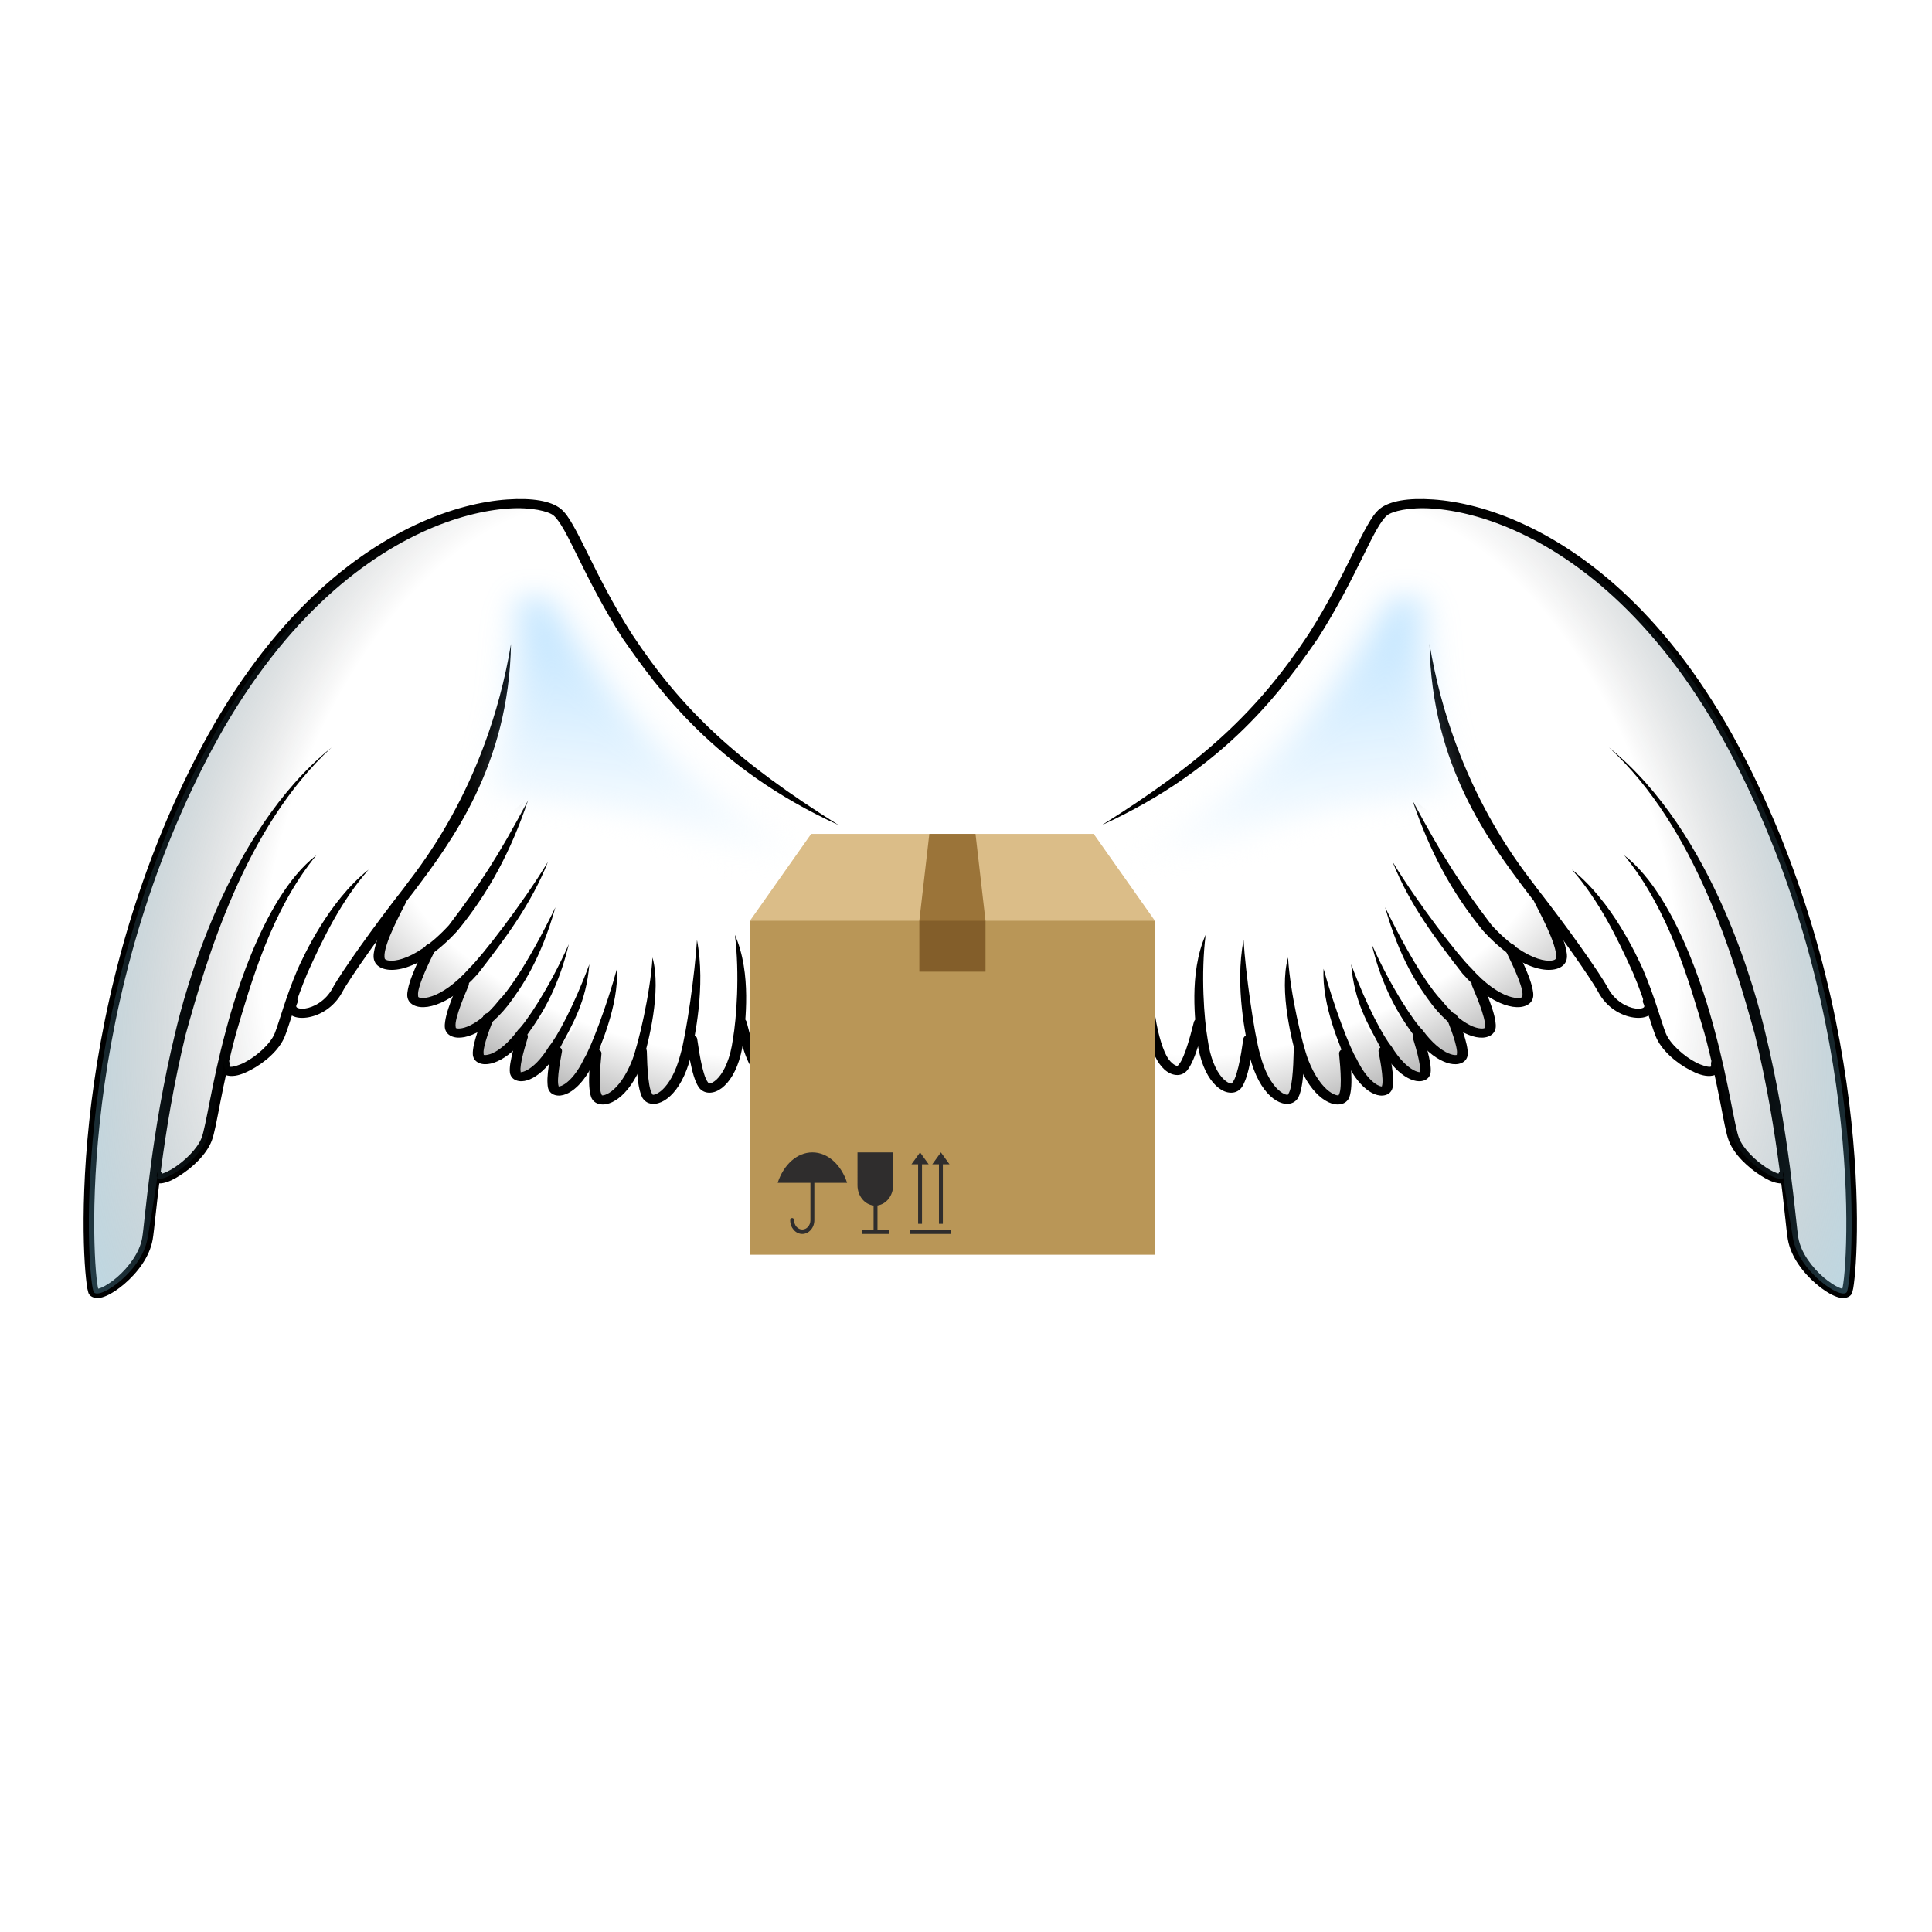
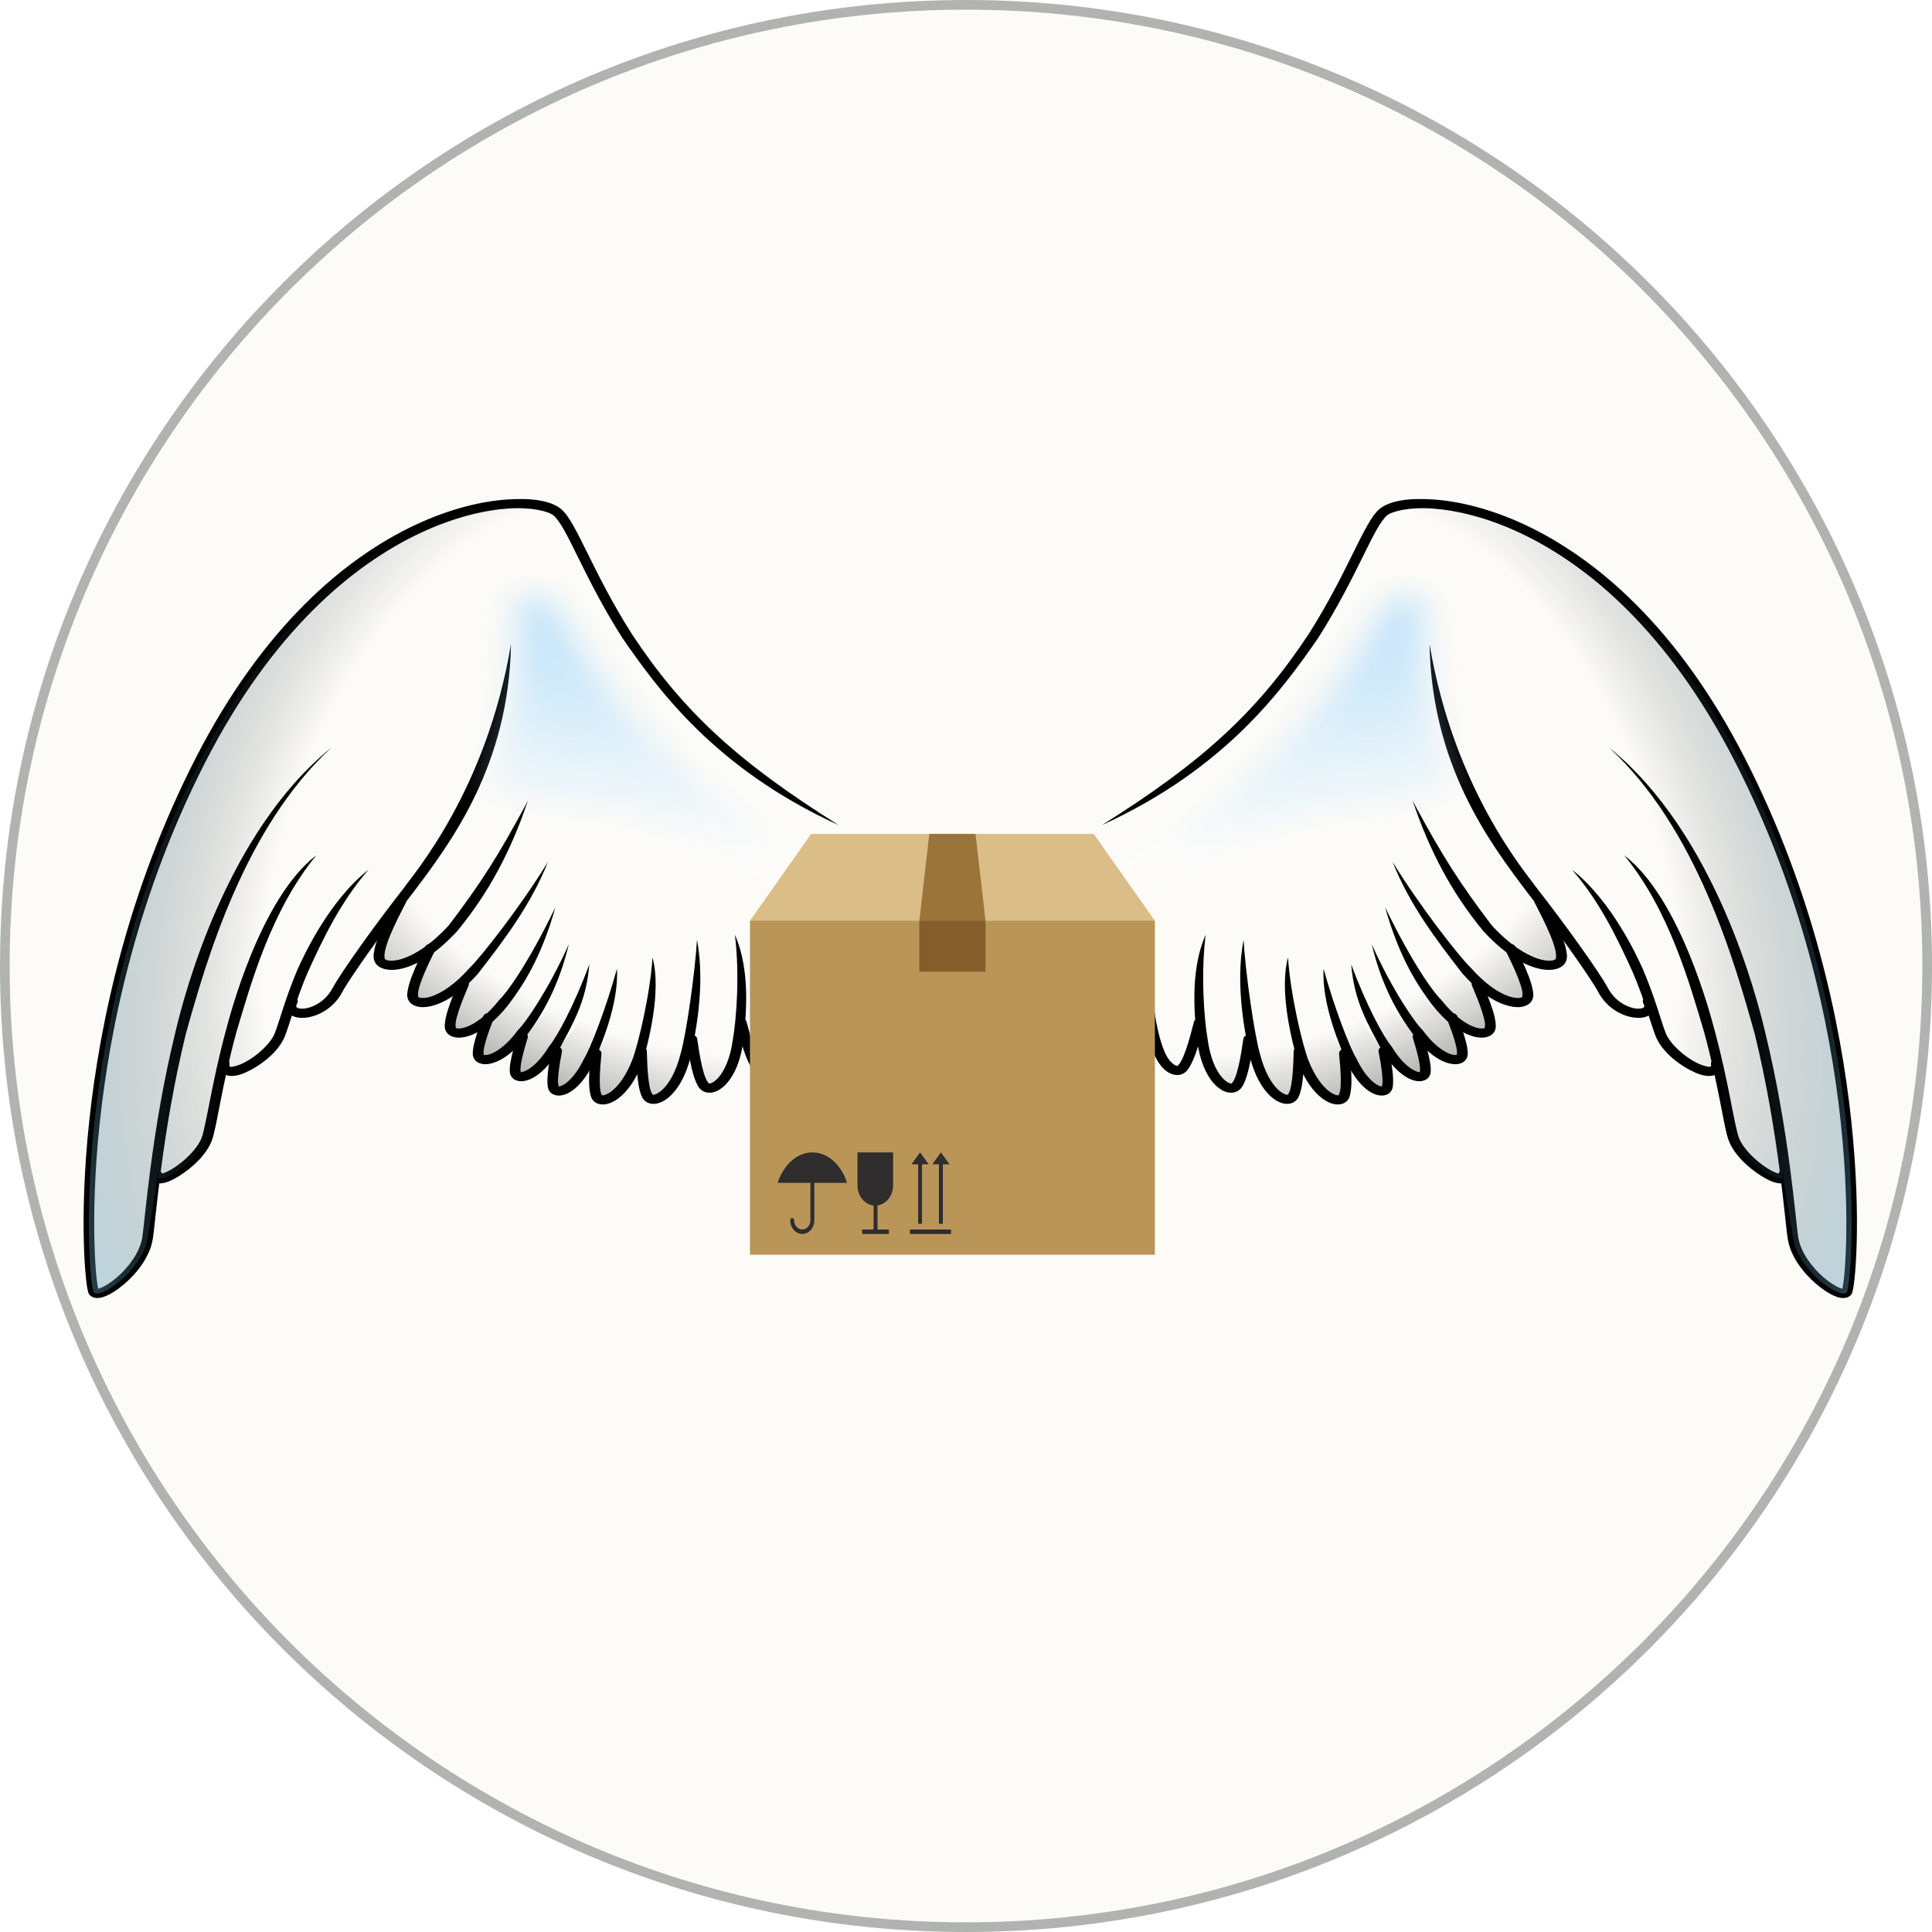
<svg xmlns="http://www.w3.org/2000/svg" xmlns:xlink="http://www.w3.org/1999/xlink" width="400" height="400" viewBox="0 0 400 400" version="1.1" id="SVGRoot">
+   <circle r="199" fill="#fcfbf7" cx="200" cy="200" stroke-width="2" stroke="#b1b3b1" />
  <defs id="defs866">
    <linearGradient id="linearGradient6717" y2="388.14" gradientUnits="userSpaceOnUse" x2="499.8" gradientTransform="translate(54)" y1="504.5" x1="500.99">
      <stop id="stop3461-6-8" stop-color="#fff" stop-opacity=".434" offset="0" />
      <stop id="stop3465-4-3" stop-color="#40aeff" stop-opacity=".38" offset="1" />
    </linearGradient>
    <radialGradient xlink:href="#radialGradient6715-3" id="radialGradient1436" gradientUnits="userSpaceOnUse" gradientTransform="matrix(0.77994,3.9458,-1.9194,0.3794,1155.7,-1723)" cx="515.86" cy="519.24" r="76.269" />
    <radialGradient id="radialGradient6715-3" gradientUnits="userSpaceOnUse" cy="519.24" cx="515.86" gradientTransform="matrix(0.77994,3.9458,-1.9194,0.3794,1155.7,-1723)" r="76.269">
      <stop id="stop6549-7-6" stop-opacity="0" offset="0" />
      <stop id="stop6551-9-7" stop-opacity="0" offset=".5" />
      <stop id="stop6553-0-5" stop-color="#67afcd" stop-opacity=".447" offset="1" />
    </radialGradient>
    <linearGradient xlink:href="#linearGradient6717" id="linearGradient1438" gradientUnits="userSpaceOnUse" gradientTransform="translate(54)" x1="500.99" y1="504.5" x2="499.8" y2="388.14" />
    <filter id="filter3485-5-0-6" width="1.232" y="-0.125" x="-0.116" height="1.249" color-interpolation-filters="sRGB">
      <feGaussianBlur id="feGaussianBlur3487-7-4-2" stdDeviation="6.092" />
    </filter>
    <radialGradient xlink:href="#radialGradient6719-9" id="radialGradient1440" gradientUnits="userSpaceOnUse" gradientTransform="matrix(2.1031,-0.75707,0.3519,0.97755,-636.75,356.49)" cx="453.75" cy="542.71" r="77.982" />
    <radialGradient id="radialGradient6719-9" gradientUnits="userSpaceOnUse" cy="542.71" cx="453.75" gradientTransform="matrix(2.1031,-0.75707,0.3519,0.97755,-636.75,356.49)" r="77.982">
      <stop id="stop4676-1" stop-opacity="0" offset="0" />
      <stop id="stop3400-2" stop-opacity="0" offset=".5" />
      <stop id="stop4678-7" stop-opacity=".371" offset="1" />
    </radialGradient>
    <radialGradient xlink:href="#radialGradient6715-3" id="radialGradient1442" gradientUnits="userSpaceOnUse" gradientTransform="matrix(0.77994,3.9458,-1.9194,0.3794,1155.7,-1723)" cx="515.86" cy="519.24" r="76.269" />
    <filter id="filter3485-5-09" width="1.232" y="-0.125" x="-0.116" height="1.249" color-interpolation-filters="sRGB">
      <feGaussianBlur id="feGaussianBlur3487-7-3" stdDeviation="6.092" />
    </filter>
    <radialGradient xlink:href="#radialGradient6719-9" id="radialGradient1446" gradientUnits="userSpaceOnUse" gradientTransform="matrix(2.1031,-0.75707,0.3519,0.97755,-636.75,356.49)" cx="453.75" cy="542.71" r="77.982" />
    <linearGradient xlink:href="#linearGradient6717" id="linearGradient3696" gradientUnits="userSpaceOnUse" gradientTransform="translate(54)" x1="500.99" y1="504.5" x2="499.8" y2="388.14" />
  </defs>
  <g id="layer1">
    <g id="g13984" transform="matrix(1.877263,0,0,1.749549,-415.3274,-955.4022)" style="fill-rule:evenodd">
      <g id="g2466" transform="matrix(0.29117,-0.032876,0.030266,0.26806,202.7,527.61)">
        <g id="g4765" transform="translate(54)">
          <path id="path2385" d="m 503.03,358.19 c -3.42,0.271 -6.185,1.141 -8.156,2.594 -1.94,1.429 -3.604,3.768 -5.562,6.875 -1.958,3.107 -4.128,6.997 -6.656,11.531 -5.056,9.069 -11.52,20.647 -20.188,33.062 -22.527,31.244 -45.194,50.673 -85.953,73.734 49.358,-19.118 74.233,-51.656 89.234,-71.453 8.802,-12.608 15.35,-24.306 20.406,-33.375 2.528,-4.535 4.668,-8.418 6.531,-11.375 1.863,-2.957 3.512,-4.976 4.562,-5.75 2.038,-1.502 8.457,-2.673 17.156,-0.906 8.699,1.766 19.745,6.163 31.656,14.594 23.822,16.861 51.121,49.827 70.219,109.94 19.116,60.167 23.674,118.36 23.125,161.88 -0.274,21.756 -1.836,39.837 -3.469,52.656 -0.816,6.409 -1.639,11.504 -2.344,15.062 -0.352,1.779 -0.679,3.165 -0.938,4.125 -0.074,0.275 -0.126,0.427 -0.188,0.625 -0.294,-0.106 -0.607,-0.23 -1.156,-0.594 -1.453,-0.963 -3.438,-2.796 -5.344,-5.188 -3.812,-4.784 -7.369,-11.771 -7.656,-18.375 -0.143,-3.292 0.21,-14.979 0.062,-31.25 -0.148,-16.271 -0.826,-37.299 -3.156,-59.969 -1.52,-15.708 -9.718,-89.09 -45.5,-131.22 29.072,39.078 37.192,98.718 41.531,131.62 2.313,22.499 2.978,43.405 3.125,59.594 0.147,16.189 -0.234,27.458 -0.062,31.406 0.342,7.875 4.317,15.368 8.531,20.656 2.107,2.644 4.26,4.744 6.25,6.062 0.995,0.659 1.937,1.139 3,1.344 1.063,0.205 2.566,-0.043 3.406,-1.094 0.432,-0.54 0.454,-0.798 0.594,-1.188 0.14,-0.39 0.29,-0.827 0.438,-1.375 0.295,-1.096 0.604,-2.567 0.969,-4.406 0.729,-3.679 1.58,-8.858 2.406,-15.344 1.652,-12.972 3.224,-31.208 3.5,-53.125 0.553,-43.835 -4.027,-102.42 -23.312,-163.12 -19.303,-60.758 -47.067,-94.521 -71.719,-111.97 -12.326,-8.724 -23.867,-13.357 -33.188,-15.25 -4.66,-0.946 -8.736,-1.302 -12.156,-1.031 z" />
          <path id="path4499" d="m 570.51,523.09 c 14.389,25.997 18.658,58.831 21.928,81.065 1.487,11.858 2.251,22.399 2.781,30.719 0.53,8.32 0.77,14.247 1.5,17.531 1.409,6.339 6.002,12.47 10.25,16.469 2.124,1.999 4.074,3.46 6,4.125 0.963,0.333 2.159,0.594 3.344,-0.188 1.185,-0.782 1.459,-2.258 1.344,-3.406 -0.094,-0.931 -0.821,-1.673 -1.75,-1.785 -0.929,-0.112 -1.812,0.434 -2.125,1.316 -0.929,-0.451 -2.425,-1.427 -4.062,-2.969 -3.778,-3.556 -7.984,-9.414 -9.094,-14.406 -0.529,-2.381 -0.906,-8.595 -1.438,-16.938 -0.532,-8.343 -1.278,-18.984 -2.781,-30.969 -0.78,-6.317 -6.746,-59.118 -25.897,-80.565 z" />
          <path id="path4501" d="m 550.33,526.96 c 8.819,14.965 13.752,31.553 18.136,47.7 3.194,12.852 4.279,22.742 5.594,28.656 1.43,6.435 6.535,12.696 11.438,16.5 2.451,1.902 4.771,3.274 7.219,3.406 1.224,0.066 2.638,-0.32 3.562,-1.344 0.924,-1.024 1.25,-2.395 1.25,-3.875 0.01,-0.721 -0.369,-1.392 -0.992,-1.756 -0.623,-0.364 -1.393,-0.364 -2.017,0 -0.623,0.364 -1.002,1.034 -0.992,1.756 0,0.88 -0.204,1.171 -0.219,1.188 -0.015,0.017 0.034,0.053 -0.375,0.031 -0.818,-0.044 -2.888,-0.923 -5,-2.562 -4.225,-3.278 -8.881,-9.322 -9.969,-14.219 -1.204,-5.417 -2.335,-15.635 -5.594,-28.75 -1.633,-5.95 -8.511,-31.172 -22.042,-46.731 z" />
          <path id="path4503" d="m 507.28,422.06 c -4.697,52.885 13.284,88.928 25.406,112.97 4.704,8.937 9.648,18.973 13.688,27.562 4.04,8.589 7.203,15.828 8.219,18.875 2.402,7.206 7.523,11.466 12.125,12.781 2.301,0.657 4.625,0.672 6.438,-0.625 1.812,-1.297 2.407,-3.897 1.625,-6.438 -0.328,-1.061 -1.454,-1.656 -2.516,-1.328 -1.061,0.328 -1.656,1.454 -1.328,2.516 0.477,1.552 0.207,1.762 -0.125,2 -0.332,0.238 -1.445,0.475 -3,0.031 -3.109,-0.888 -7.402,-4.174 -9.406,-10.188 -1.188,-3.562 -4.341,-10.7 -8.406,-19.344 -4.065,-8.644 -9.042,-18.684 -13.781,-27.688 -2.537,-5.774 -26.468,-45.887 -28.938,-111.12 z" />
        </g>
        <g id="g4735" transform="translate(54)">
          <path id="path4527" d="m 493.79,489.36 c 4.154,22.968 10.416,41.909 20.554,60.238 6.104,9.825 12.141,15.426 17.25,18.125 2.554,1.35 4.882,1.961 6.938,1.938 2.055,-0.024 3.972,-0.783 5.031,-2.375 1.127,-1.693 1.103,-3.612 0.938,-5.844 -0.165,-2.232 -0.647,-4.774 -1.281,-7.469 -1.269,-5.389 -3.169,-11.319 -4.531,-15.562 -0.337,-1.053 -1.463,-1.633 -2.516,-1.297 -1.053,0.337 -1.633,1.463 -1.297,2.516 1.362,4.243 3.255,10.096 4.469,15.25 0.607,2.577 1.017,4.998 1.156,6.875 0.139,1.877 -0.191,3.177 -0.281,3.312 -0.157,0.237 -0.563,0.581 -1.719,0.594 -1.156,0.013 -2.917,-0.383 -5.031,-1.5 -4.228,-2.234 -9.885,-7.296 -15.719,-16.688 -9.488,-18.741 -15.135,-31.691 -23.961,-58.113 z" />
          <path id="path4529" d="m 483.58,515.28 c 4.381,19.473 12.943,36.275 21.073,51.935 4.97,8.318 9.964,13.109 14.25,15.469 2.143,1.18 4.088,1.775 5.875,1.781 1.787,0.007 3.525,-0.668 4.5,-2.094 1.044,-1.527 1.017,-3.168 0.906,-5.062 -0.111,-1.894 -0.473,-4.045 -0.969,-6.312 -0.991,-4.535 -2.484,-9.502 -3.562,-13.062 -0.319,-1.061 -1.439,-1.663 -2.5,-1.344 -1.061,0.319 -1.663,1.439 -1.344,2.5 1.078,3.561 2.561,8.449 3.5,12.75 0.47,2.15 0.816,4.146 0.906,5.688 0.09,1.541 -0.229,2.609 -0.219,2.594 -0.058,0.085 -0.305,0.347 -1.188,0.344 -0.883,-0.003 -2.295,-0.342 -4,-1.281 -3.411,-1.878 -8.01,-6.15 -12.719,-14.031 -3.826,-5.272 -16.817,-30.204 -24.51,-49.873 z" />
          <path id="path4531" d="m 478.73,534.76 c 3.149,23.416 8.867,36.118 13.24,44.8 4.1,7.735 8.375,12.282 12.156,14.625 1.891,1.172 3.663,1.818 5.312,1.906 1.649,0.088 3.296,-0.445 4.281,-1.75 1.059,-1.402 1.11,-2.929 1.094,-4.656 -0.016,-1.728 -0.249,-3.68 -0.594,-5.75 -0.69,-4.14 -1.847,-8.682 -2.656,-11.938 -0.14,-0.728 -0.67,-1.319 -1.379,-1.536 -0.709,-0.217 -1.479,-0.024 -2.002,0.501 -0.523,0.525 -0.713,1.296 -0.494,2.004 0.81,3.255 1.912,7.72 2.562,11.625 0.325,1.952 0.55,3.749 0.562,5.125 0.013,1.376 -0.347,2.306 -0.281,2.219 -0.008,0.01 -0.133,0.196 -0.875,0.156 -0.742,-0.04 -1.972,-0.373 -3.438,-1.281 -2.93,-1.816 -6.857,-5.839 -10.719,-13.125 -2.057,-2.85 -8.543,-15.288 -16.771,-42.925 z" />
          <path id="path4533" d="m 472.06,550.29 c 0.743,7.476 1.923,13.861 3.311,19.35 2.496,9.871 5.662,16.842 8.162,22.042 3.283,6.741 6.78,10.794 9.969,12.938 1.594,1.072 3.1,1.687 4.562,1.812 1.463,0.126 3.003,-0.314 3.938,-1.5 1.01,-1.281 1.068,-2.596 1.094,-4.094 0.026,-1.498 -0.131,-3.217 -0.375,-5 -0.488,-3.567 -1.331,-7.482 -1.938,-10.281 -0.242,-1.087 -1.319,-1.773 -2.406,-1.531 -1.087,0.242 -1.773,1.319 -1.531,2.406 0.606,2.8 1.45,6.634 1.906,9.969 0.228,1.667 0.364,3.192 0.344,4.344 -0.02,1.151 -0.364,1.904 -0.219,1.719 0.07,-0.089 0.075,0.015 -0.469,-0.031 -0.544,-0.047 -1.51,-0.333 -2.688,-1.125 -2.356,-1.584 -5.53,-5.085 -8.594,-11.375 -2.359,-3.168 -9.604,-19.128 -15.067,-39.643 z" />
          <path id="path4535" d="m 439.16,598.66 c 1.799,8.129 4.535,13.411 7.375,16.531 1.42,1.56 2.85,2.585 4.344,3.094 1.494,0.509 3.22,0.453 4.469,-0.531 1.345,-1.061 1.718,-2.47 2.125,-4.062 0.407,-1.593 0.681,-3.452 0.875,-5.438 0.388,-3.971 0.466,-8.406 0.531,-11.594 0.026,-1.105 -0.849,-2.021 -1.953,-2.047 -1.105,-0.026 -2.021,0.849 -2.047,1.953 -0.065,3.187 -0.166,7.574 -0.531,11.312 -0.182,1.869 -0.429,3.586 -0.75,4.844 -0.321,1.258 -0.884,1.981 -0.75,1.875 0.038,-0.03 -0.036,0.118 -0.656,-0.094 -0.621,-0.211 -1.634,-0.839 -2.719,-2.031 -2.17,-2.384 -4.715,-7.043 -6.406,-14.688 -1.517,-7.165 -3.723,-29.417 -2.919,-45.556 -4.967,14.267 -2.314,37.168 -0.987,46.431 z" />
          <path id="path4537" d="m 424.31,542.56 c -5.516,20.036 -3.431,42.778 -2.969,51.094 0.994,8.709 3.26,14.522 5.875,18.094 1.308,1.786 2.703,3.024 4.188,3.719 1.484,0.694 3.209,0.805 4.594,-0.062 1.489,-0.933 2.059,-2.324 2.656,-3.938 0.598,-1.614 1.08,-3.508 1.5,-5.562 0.839,-4.109 1.427,-8.763 1.844,-12.094 0.098,-0.713 -0.194,-1.425 -0.766,-1.862 -0.572,-0.438 -1.335,-0.534 -1.998,-0.252 -0.663,0.282 -1.123,0.898 -1.204,1.614 -0.417,3.331 -1.02,7.902 -1.812,11.781 -0.396,1.94 -0.835,3.712 -1.312,5 -0.477,1.288 -1.148,2.01 -1.031,1.938 0.012,-0.007 -0.129,0.118 -0.781,-0.188 -0.652,-0.305 -1.641,-1.082 -2.656,-2.469 -2.031,-2.774 -4.188,-7.971 -5.125,-16.188 -1.291,-8.994 -1.757,-36.404 -1,-50.625 z" />
          <path id="path4539" d="m 410.37,538.56 c -8.212,16.17 -7.738,38.062 -7.995,45.498 0.082,9.114 1.808,15.368 4.125,19.344 1.158,1.988 2.461,3.436 3.906,4.312 1.446,0.876 3.214,1.192 4.719,0.469 1.616,-0.777 2.361,-2.155 3.156,-3.75 0.795,-1.595 1.496,-3.519 2.156,-5.594 1.32,-4.15 2.422,-8.884 3.219,-12.281 0.25,-1.079 -0.421,-2.156 -1.5,-2.406 -1.079,-0.25 -2.156,0.421 -2.406,1.5 -0.797,3.397 -1.877,8.043 -3.125,11.969 -0.624,1.963 -1.298,3.749 -1.938,5.031 -0.639,1.282 -1.408,1.952 -1.312,1.906 -0.017,0.008 -0.209,0.122 -0.875,-0.281 -0.666,-0.404 -1.621,-1.313 -2.531,-2.875 -1.82,-3.124 -3.516,-8.759 -3.594,-17.375 -0.395,-8.819 0.352,-28.548 3.995,-45.466 z" />
          <path id="path4543" d="m 463.46,558.1 c -0.529,16.705 3.493,26.524 7.638,39.06 2.6,6.616 5.514,10.709 8.281,12.969 1.383,1.13 2.721,1.813 4.094,2.031 1.373,0.219 2.919,-0.159 3.844,-1.281 1.002,-1.216 1.094,-2.453 1.188,-3.875 0.093,-1.422 0.008,-3.038 -0.125,-4.75 -0.266,-3.425 -0.812,-7.203 -1.219,-9.906 -0.164,-1.096 -1.185,-1.851 -2.281,-1.688 -1.096,0.164 -1.851,1.185 -1.688,2.281 0.407,2.704 0.97,6.418 1.219,9.625 0.124,1.604 0.166,3.088 0.094,4.188 -0.072,1.1 -0.433,1.784 -0.25,1.562 0.106,-0.128 0.245,-0.03 -0.156,-0.094 -0.401,-0.064 -1.196,-0.409 -2.188,-1.219 -1.984,-1.62 -4.667,-5.105 -7.094,-11.281 -2.531,-4.443 -7.457,-18.747 -11.356,-37.623 z" />
          <path id="path4545" d="m 452.94,558.78 c -2.432,15.856 2.951,35.585 4.375,41.75 1.98,6.828 4.515,11.152 7.062,13.656 1.274,1.252 2.559,2.062 3.906,2.406 1.347,0.344 2.913,0.126 3.938,-0.906 1.11,-1.118 1.276,-2.342 1.5,-3.75 0.224,-1.408 0.319,-3.033 0.344,-4.75 0.051,-3.435 -0.156,-7.239 -0.312,-9.969 -0.06,-1.105 -1.005,-1.951 -2.109,-1.891 -1.105,0.06 -1.951,1.005 -1.891,2.109 0.157,2.73 0.36,6.471 0.312,9.688 -0.024,1.608 -0.108,3.099 -0.281,4.188 -0.173,1.088 -0.609,1.766 -0.406,1.562 0.117,-0.118 0.269,-0.056 -0.125,-0.156 -0.394,-0.101 -1.149,-0.477 -2.062,-1.375 -1.826,-1.795 -4.183,-5.533 -6.031,-11.906 -1.895,-4.505 -6.056,-23.635 -8.219,-40.656 z" />
          <path id="path4547" d="m 388.75,542.28 c -3.816,11.383 -3.45,24.433 -3.938,30.719 -0.729,9.085 0.452,15.459 2.406,19.625 0.977,2.083 2.138,3.624 3.5,4.625 1.362,1.001 3.062,1.493 4.625,0.906 1.679,-0.63 2.535,-1.95 3.469,-3.469 0.934,-1.518 1.814,-3.367 2.656,-5.375 1.684,-4.016 3.217,-8.624 4.312,-11.938 0.283,-0.689 0.16,-1.478 -0.32,-2.048 -0.479,-0.57 -1.236,-0.826 -1.963,-0.665 -0.727,0.161 -1.305,0.713 -1.499,1.432 -1.096,3.313 -2.626,7.889 -4.219,11.688 -0.796,1.899 -1.625,3.592 -2.375,4.812 -0.751,1.221 -1.567,1.85 -1.469,1.812 -0.017,0.006 -0.216,0.086 -0.844,-0.375 -0.627,-0.461 -1.514,-1.457 -2.281,-3.094 -1.535,-3.273 -2.723,-10.596 -2.996,-19.119 -0.166,-5.173 0.509,-17.055 0.934,-29.537 z" />
        </g>
        <path id="path3368" d="m 669.67,669.61 c -0.63,-6.295 1e-5,13.849 0.63,28.328 0.63,14.479 15.109,28.958 17.627,25.81 2.518,-3.148 22.663,-115.83 -15.738,-236.7 -38.4,-120.87 -110.17,-133.46 -122.13,-124.64 -11.961,8.813 14.164,9.128 11.331,61.693 -2.833,52.565 18.586,93.89 27.069,110.01 9.443,17.941 19.83,40.132 22.033,46.742 4.407,13.22 18.886,15.109 16.368,6.925 -2.518,-8.184 0.63,3.777 3.148,15.109 2.518,11.331 19.515,24.551 19.515,15.109 0,-9.443 0.63,22.663 3.148,33.994 2.518,11.331 17.627,23.922 16.997,17.627 z" style="color:#000000;fill:url(#radialGradient1436)" fill="url(#radialGradient6715)" />
        <path id="path3443" filter="url(#filter3485-5-0)" d="m 436.52,514.92 c -10.105,-6.29 35.974,-26.357 66.415,-56.027 30.597,-29.823 46.585,-62.952 52.565,-61.064 5.98,1.889 2.833,24.551 2.833,44.381 10e-6,19.579 4.092,36.827 2.833,43.752 -1.259,6.925 -30.847,1.889 -53.509,6.295 -22.663,4.407 -67.063,25.198 -71.136,22.663 z" style="color:#000000;fill:url(#linearGradient3696);filter:url(#filter3485-5-0-6)" fill="url(#linearGradient6717)" />
        <path id="path3404" d="m 590.79,539.03 c 2.724,8.486 7.542,23.5 5.11,27.157 -2.433,3.656 -13.921,1.57 -25.859,-17.646 -11.938,-19.217 -20.57,-58.012 -20.57,-58.012 m 28.265,67.988 c 2.156,7.121 5.972,19.721 3.904,22.744 -2.068,3.023 -11.589,1.136 -21.268,-15.063 -9.678,-16.199 -21.056,-49.829 -21.056,-49.829 m 24.32,56.114 c 1.619,6.51 4.485,18.029 2.499,20.66 -1.986,2.631 -10.436,0.508 -18.398,-14.513 -7.962,-15.021 -16.679,-45.819 -16.679,-45.819 m 21.757,53.196 c 1.213,5.599 3.359,15.506 1.631,17.699 -1.728,2.193 -8.778,0.157 -15.125,-12.874 -6.347,-13.031 -12.972,-39.548 -12.972,-39.548 m -15.474,45.328 c -0.13,6.375 -0.36,17.653 -2.781,19.563 -2.421,1.91 -9.485,-2.167 -12.975,-17.941 -3.49,-15.774 -3.823,-46.197 -3.823,-46.197 m 2.711,41.524 c -0.833,6.662 -2.308,18.448 -5.053,20.167 -2.746,1.72 -9.7,-3.37 -11.631,-20.295 -1.931,-16.926 1.048,-48.829 1.048,-48.829 m -2.659,41.501 c -1.594,6.795 -4.413,18.817 -7.455,20.28 -3.042,1.463 -9.715,-4.602 -9.874,-22.333 -0.159,-17.731 4.532,-47.241 4.532,-47.241 m 76.255,55.833 c 0.814,5.407 2.256,14.974 0.617,16.962 -1.638,1.988 -7.807,-0.368 -12.834,-13.161 -5.027,-12.792 -9.667,-38.452 -9.667,-38.452 m 8.465,39.335 c 0.314,5.459 0.868,15.118 -0.946,16.947 -1.814,1.829 -7.74,-1.085 -11.569,-14.286 -3.829,-13.201 -6.089,-39.178 -6.089,-39.178 m -49.258,15.929 c -2.192,6.626 -6.069,18.35 -9.229,19.536 -3.16,1.187 -9.267,-5.448 -7.849,-23.122 1.418,-17.674 2.063,-28.843 2.063,-28.843" fill="url(#radialGradient6719)" style="fill:url(#radialGradient1440)" />
      </g>
      <g id="g2466-4" transform="matrix(-0.29117,-0.032876,-0.030266,0.26806,453.8,527.61)">
        <g id="g4765-2" transform="translate(54)">
          <path id="path2385-5" d="m 503.03,358.19 c -3.42,0.271 -6.185,1.141 -8.156,2.594 -1.94,1.429 -3.604,3.768 -5.562,6.875 -1.958,3.107 -4.128,6.997 -6.656,11.531 -5.056,9.069 -11.52,20.647 -20.188,33.062 -22.527,31.244 -45.194,50.673 -85.953,73.734 49.358,-19.118 74.233,-51.656 89.234,-71.453 8.802,-12.608 15.35,-24.306 20.406,-33.375 2.528,-4.535 4.668,-8.418 6.531,-11.375 1.863,-2.957 3.512,-4.976 4.562,-5.75 2.038,-1.502 8.457,-2.673 17.156,-0.906 8.699,1.766 19.745,6.163 31.656,14.594 23.822,16.861 51.121,49.827 70.219,109.94 19.116,60.167 23.674,118.36 23.125,161.88 -0.274,21.756 -1.836,39.837 -3.469,52.656 -0.816,6.409 -1.639,11.504 -2.344,15.062 -0.352,1.779 -0.679,3.165 -0.938,4.125 -0.074,0.275 -0.126,0.427 -0.188,0.625 -0.294,-0.106 -0.607,-0.23 -1.156,-0.594 -1.453,-0.963 -3.438,-2.796 -5.344,-5.188 -3.812,-4.784 -7.369,-11.771 -7.656,-18.375 -0.143,-3.292 0.21,-14.979 0.062,-31.25 -0.148,-16.271 -0.826,-37.299 -3.156,-59.969 -1.52,-15.708 -9.718,-89.09 -45.5,-131.22 29.072,39.078 37.192,98.718 41.531,131.62 2.313,22.499 2.978,43.405 3.125,59.594 0.147,16.189 -0.234,27.458 -0.062,31.406 0.342,7.875 4.317,15.368 8.531,20.656 2.107,2.644 4.26,4.744 6.25,6.062 0.995,0.659 1.937,1.139 3,1.344 1.063,0.205 2.566,-0.043 3.406,-1.094 0.432,-0.54 0.454,-0.798 0.594,-1.188 0.14,-0.39 0.29,-0.827 0.438,-1.375 0.295,-1.096 0.604,-2.567 0.969,-4.406 0.729,-3.679 1.58,-8.858 2.406,-15.344 1.652,-12.972 3.224,-31.208 3.5,-53.125 0.553,-43.835 -4.027,-102.42 -23.312,-163.12 -19.303,-60.758 -47.067,-94.521 -71.719,-111.97 -12.326,-8.724 -23.867,-13.357 -33.188,-15.25 -4.66,-0.946 -8.736,-1.302 -12.156,-1.031 z" />
          <path id="path4499-9" d="m 570.51,523.09 c 14.389,25.997 18.658,58.831 21.928,81.065 1.487,11.858 2.251,22.399 2.781,30.719 0.53,8.32 0.77,14.247 1.5,17.531 1.409,6.339 6.002,12.47 10.25,16.469 2.124,1.999 4.074,3.46 6,4.125 0.963,0.333 2.159,0.594 3.344,-0.188 1.185,-0.782 1.459,-2.258 1.344,-3.406 -0.094,-0.931 -0.821,-1.673 -1.75,-1.785 -0.929,-0.112 -1.812,0.434 -2.125,1.316 -0.929,-0.451 -2.425,-1.427 -4.062,-2.969 -3.778,-3.556 -7.984,-9.414 -9.094,-14.406 -0.529,-2.381 -0.906,-8.595 -1.438,-16.938 -0.532,-8.343 -1.278,-18.984 -2.781,-30.969 -0.78,-6.317 -6.746,-59.118 -25.897,-80.565 z" />
          <path id="path4501-6" d="m 550.33,526.96 c 8.819,14.965 13.752,31.553 18.136,47.7 3.194,12.852 4.279,22.742 5.594,28.656 1.43,6.435 6.535,12.696 11.438,16.5 2.451,1.902 4.771,3.274 7.219,3.406 1.224,0.066 2.638,-0.32 3.562,-1.344 0.924,-1.024 1.25,-2.395 1.25,-3.875 0.01,-0.721 -0.369,-1.392 -0.992,-1.756 -0.623,-0.364 -1.393,-0.364 -2.017,0 -0.623,0.364 -1.002,1.034 -0.992,1.756 0,0.88 -0.204,1.171 -0.219,1.188 -0.015,0.017 0.034,0.053 -0.375,0.031 -0.818,-0.044 -2.888,-0.923 -5,-2.562 -4.225,-3.278 -8.881,-9.322 -9.969,-14.219 -1.204,-5.417 -2.335,-15.635 -5.594,-28.75 -1.633,-5.95 -8.511,-31.172 -22.042,-46.731 z" />
          <path id="path4503-7" d="m 507.28,422.06 c -4.697,52.885 13.284,88.928 25.406,112.97 4.704,8.937 9.648,18.973 13.688,27.562 4.04,8.589 7.203,15.828 8.219,18.875 2.402,7.206 7.523,11.466 12.125,12.781 2.301,0.657 4.625,0.672 6.438,-0.625 1.812,-1.297 2.407,-3.897 1.625,-6.438 -0.328,-1.061 -1.454,-1.656 -2.516,-1.328 -1.061,0.328 -1.656,1.454 -1.328,2.516 0.477,1.552 0.207,1.762 -0.125,2 -0.332,0.238 -1.445,0.475 -3,0.031 -3.109,-0.888 -7.402,-4.174 -9.406,-10.188 -1.188,-3.562 -4.341,-10.7 -8.406,-19.344 -4.065,-8.644 -9.042,-18.684 -13.781,-27.688 -2.537,-5.774 -26.468,-45.887 -28.938,-111.12 z" />
        </g>
        <g id="g4735-6" transform="translate(54)">
          <path id="path4527-9" d="m 493.79,489.36 c 4.154,22.968 10.416,41.909 20.554,60.238 6.104,9.825 12.141,15.426 17.25,18.125 2.554,1.35 4.882,1.961 6.938,1.938 2.055,-0.024 3.972,-0.783 5.031,-2.375 1.127,-1.693 1.103,-3.612 0.938,-5.844 -0.165,-2.232 -0.647,-4.774 -1.281,-7.469 -1.269,-5.389 -3.169,-11.319 -4.531,-15.562 -0.337,-1.053 -1.463,-1.633 -2.516,-1.297 -1.053,0.337 -1.633,1.463 -1.297,2.516 1.362,4.243 3.255,10.096 4.469,15.25 0.607,2.577 1.017,4.998 1.156,6.875 0.139,1.877 -0.191,3.177 -0.281,3.312 -0.157,0.237 -0.563,0.581 -1.719,0.594 -1.156,0.013 -2.917,-0.383 -5.031,-1.5 -4.228,-2.234 -9.885,-7.296 -15.719,-16.688 -9.488,-18.741 -15.135,-31.691 -23.961,-58.113 z" />
          <path id="path4529-6" d="m 483.58,515.28 c 4.381,19.473 12.943,36.275 21.073,51.935 4.97,8.318 9.964,13.109 14.25,15.469 2.143,1.18 4.088,1.775 5.875,1.781 1.787,0.007 3.525,-0.668 4.5,-2.094 1.044,-1.527 1.017,-3.168 0.906,-5.062 -0.111,-1.894 -0.473,-4.045 -0.969,-6.312 -0.991,-4.535 -2.484,-9.502 -3.562,-13.062 -0.319,-1.061 -1.439,-1.663 -2.5,-1.344 -1.061,0.319 -1.663,1.439 -1.344,2.5 1.078,3.561 2.561,8.449 3.5,12.75 0.47,2.15 0.816,4.146 0.906,5.688 0.09,1.541 -0.229,2.609 -0.219,2.594 -0.058,0.085 -0.305,0.347 -1.188,0.344 -0.883,-0.003 -2.295,-0.342 -4,-1.281 -3.411,-1.878 -8.01,-6.15 -12.719,-14.031 -3.826,-5.272 -16.817,-30.204 -24.51,-49.873 z" />
          <path id="path4531-0" d="m 478.73,534.76 c 3.149,23.416 8.867,36.118 13.24,44.8 4.1,7.735 8.375,12.282 12.156,14.625 1.891,1.172 3.663,1.818 5.312,1.906 1.649,0.088 3.296,-0.445 4.281,-1.75 1.059,-1.402 1.11,-2.929 1.094,-4.656 -0.016,-1.728 -0.249,-3.68 -0.594,-5.75 -0.69,-4.14 -1.847,-8.682 -2.656,-11.938 -0.14,-0.728 -0.67,-1.319 -1.379,-1.536 -0.709,-0.217 -1.479,-0.024 -2.002,0.501 -0.523,0.525 -0.713,1.296 -0.494,2.004 0.81,3.255 1.912,7.72 2.562,11.625 0.325,1.952 0.55,3.749 0.562,5.125 0.013,1.376 -0.347,2.306 -0.281,2.219 -0.008,0.01 -0.133,0.196 -0.875,0.156 -0.742,-0.04 -1.972,-0.373 -3.438,-1.281 -2.93,-1.816 -6.857,-5.839 -10.719,-13.125 -2.057,-2.85 -8.543,-15.288 -16.771,-42.925 z" />
          <path id="path4533-2" d="m 472.06,550.29 c 0.743,7.476 1.923,13.861 3.311,19.35 2.496,9.871 5.662,16.842 8.162,22.042 3.283,6.741 6.78,10.794 9.969,12.938 1.594,1.072 3.1,1.687 4.562,1.812 1.463,0.126 3.003,-0.314 3.938,-1.5 1.01,-1.281 1.068,-2.596 1.094,-4.094 0.026,-1.498 -0.131,-3.217 -0.375,-5 -0.488,-3.567 -1.331,-7.482 -1.938,-10.281 -0.242,-1.087 -1.319,-1.773 -2.406,-1.531 -1.087,0.242 -1.773,1.319 -1.531,2.406 0.606,2.8 1.45,6.634 1.906,9.969 0.228,1.667 0.364,3.192 0.344,4.344 -0.02,1.151 -0.364,1.904 -0.219,1.719 0.07,-0.089 0.075,0.015 -0.469,-0.031 -0.544,-0.047 -1.51,-0.333 -2.688,-1.125 -2.356,-1.584 -5.53,-5.085 -8.594,-11.375 -2.359,-3.168 -9.604,-19.128 -15.067,-39.643 z" />
          <path id="path4535-6" d="m 439.16,598.66 c 1.799,8.129 4.535,13.411 7.375,16.531 1.42,1.56 2.85,2.585 4.344,3.094 1.494,0.509 3.22,0.453 4.469,-0.531 1.345,-1.061 1.718,-2.47 2.125,-4.062 0.407,-1.593 0.681,-3.452 0.875,-5.438 0.388,-3.971 0.466,-8.406 0.531,-11.594 0.026,-1.105 -0.849,-2.021 -1.953,-2.047 -1.105,-0.026 -2.021,0.849 -2.047,1.953 -0.065,3.187 -0.166,7.574 -0.531,11.312 -0.182,1.869 -0.429,3.586 -0.75,4.844 -0.321,1.258 -0.884,1.981 -0.75,1.875 0.038,-0.03 -0.036,0.118 -0.656,-0.094 -0.621,-0.211 -1.634,-0.839 -2.719,-2.031 -2.17,-2.384 -4.715,-7.043 -6.406,-14.688 -1.517,-7.165 -3.723,-29.417 -2.919,-45.556 -4.967,14.267 -2.314,37.168 -0.987,46.431 z" />
          <path id="path4537-8" d="m 424.31,542.56 c -5.516,20.036 -3.431,42.778 -2.969,51.094 0.994,8.709 3.26,14.522 5.875,18.094 1.308,1.786 2.703,3.024 4.188,3.719 1.484,0.694 3.209,0.805 4.594,-0.062 1.489,-0.933 2.059,-2.324 2.656,-3.938 0.598,-1.614 1.08,-3.508 1.5,-5.562 0.839,-4.109 1.427,-8.763 1.844,-12.094 0.098,-0.713 -0.194,-1.425 -0.766,-1.862 -0.572,-0.438 -1.335,-0.534 -1.998,-0.252 -0.663,0.282 -1.123,0.898 -1.204,1.614 -0.417,3.331 -1.02,7.902 -1.812,11.781 -0.396,1.94 -0.835,3.712 -1.312,5 -0.477,1.288 -1.148,2.01 -1.031,1.938 0.012,-0.007 -0.129,0.118 -0.781,-0.188 -0.652,-0.305 -1.641,-1.082 -2.656,-2.469 -2.031,-2.774 -4.188,-7.971 -5.125,-16.188 -1.291,-8.994 -1.757,-36.404 -1,-50.625 z" />
          <path id="path4539-4" d="m 410.37,538.56 c -8.212,16.17 -7.738,38.062 -7.995,45.498 0.082,9.114 1.808,15.368 4.125,19.344 1.158,1.988 2.461,3.436 3.906,4.312 1.446,0.876 3.214,1.192 4.719,0.469 1.616,-0.777 2.361,-2.155 3.156,-3.75 0.795,-1.595 1.496,-3.519 2.156,-5.594 1.32,-4.15 2.422,-8.884 3.219,-12.281 0.25,-1.079 -0.421,-2.156 -1.5,-2.406 -1.079,-0.25 -2.156,0.421 -2.406,1.5 -0.797,3.397 -1.877,8.043 -3.125,11.969 -0.624,1.963 -1.298,3.749 -1.938,5.031 -0.639,1.282 -1.408,1.952 -1.312,1.906 -0.017,0.008 -0.209,0.122 -0.875,-0.281 -0.666,-0.404 -1.621,-1.313 -2.531,-2.875 -1.82,-3.124 -3.516,-8.759 -3.594,-17.375 -0.395,-8.819 0.352,-28.548 3.995,-45.466 z" />
          <path id="path4543-0" d="m 463.46,558.1 c -0.529,16.705 3.493,26.524 7.638,39.06 2.6,6.616 5.514,10.709 8.281,12.969 1.383,1.13 2.721,1.813 4.094,2.031 1.373,0.219 2.919,-0.159 3.844,-1.281 1.002,-1.216 1.094,-2.453 1.188,-3.875 0.093,-1.422 0.008,-3.038 -0.125,-4.75 -0.266,-3.425 -0.812,-7.203 -1.219,-9.906 -0.164,-1.096 -1.185,-1.851 -2.281,-1.688 -1.096,0.164 -1.851,1.185 -1.688,2.281 0.407,2.704 0.97,6.418 1.219,9.625 0.124,1.604 0.166,3.088 0.094,4.188 -0.072,1.1 -0.433,1.784 -0.25,1.562 0.106,-0.128 0.245,-0.03 -0.156,-0.094 -0.401,-0.064 -1.196,-0.409 -2.188,-1.219 -1.984,-1.62 -4.667,-5.105 -7.094,-11.281 -2.531,-4.443 -7.457,-18.747 -11.356,-37.623 z" />
          <path id="path4545-3" d="m 452.94,558.78 c -2.432,15.856 2.951,35.585 4.375,41.75 1.98,6.828 4.515,11.152 7.062,13.656 1.274,1.252 2.559,2.062 3.906,2.406 1.347,0.344 2.913,0.126 3.938,-0.906 1.11,-1.118 1.276,-2.342 1.5,-3.75 0.224,-1.408 0.319,-3.033 0.344,-4.75 0.051,-3.435 -0.156,-7.239 -0.312,-9.969 -0.06,-1.105 -1.005,-1.951 -2.109,-1.891 -1.105,0.06 -1.951,1.005 -1.891,2.109 0.157,2.73 0.36,6.471 0.312,9.688 -0.024,1.608 -0.108,3.099 -0.281,4.188 -0.173,1.088 -0.609,1.766 -0.406,1.562 0.117,-0.118 0.269,-0.056 -0.125,-0.156 -0.394,-0.101 -1.149,-0.477 -2.062,-1.375 -1.826,-1.795 -4.183,-5.533 -6.031,-11.906 -1.895,-4.505 -6.056,-23.635 -8.219,-40.656 z" />
          <path id="path4547-1" d="m 388.75,542.28 c -3.816,11.383 -3.45,24.433 -3.938,30.719 -0.729,9.085 0.452,15.459 2.406,19.625 0.977,2.083 2.138,3.624 3.5,4.625 1.362,1.001 3.062,1.493 4.625,0.906 1.679,-0.63 2.535,-1.95 3.469,-3.469 0.934,-1.518 1.814,-3.367 2.656,-5.375 1.684,-4.016 3.217,-8.624 4.312,-11.938 0.283,-0.689 0.16,-1.478 -0.32,-2.048 -0.479,-0.57 -1.236,-0.826 -1.963,-0.665 -0.727,0.161 -1.305,0.713 -1.499,1.432 -1.096,3.313 -2.626,7.889 -4.219,11.688 -0.796,1.899 -1.625,3.592 -2.375,4.812 -0.751,1.221 -1.567,1.85 -1.469,1.812 -0.017,0.006 -0.216,0.086 -0.844,-0.375 -0.627,-0.461 -1.514,-1.457 -2.281,-3.094 -1.535,-3.273 -2.723,-10.596 -2.996,-19.119 -0.166,-5.173 0.509,-17.055 0.934,-29.537 z" />
        </g>
        <path id="path3368-0" d="m 669.67,669.61 c -0.63,-6.295 1e-5,13.849 0.63,28.328 0.63,14.479 15.109,28.958 17.627,25.81 2.518,-3.148 22.663,-115.83 -15.738,-236.7 -38.4,-120.87 -110.17,-133.46 -122.13,-124.64 -11.961,8.813 14.164,9.128 11.331,61.693 -2.833,52.565 18.586,93.89 27.069,110.01 9.443,17.941 19.83,40.132 22.033,46.742 4.407,13.22 18.886,15.109 16.368,6.925 -2.518,-8.184 0.63,3.777 3.148,15.109 2.518,11.331 19.515,24.551 19.515,15.109 0,-9.443 0.63,22.663 3.148,33.994 2.518,11.331 17.627,23.922 16.997,17.627 z" fill="url(#radialGradient6715)" style="fill:url(#radialGradient1442)" />
        <path id="path3443-7" filter="url(#filter3485-5)" d="m 436.52,514.92 c -10.105,-6.29 35.974,-26.357 66.415,-56.027 30.597,-29.823 46.585,-62.952 52.565,-61.064 5.98,1.889 2.833,24.551 2.833,44.381 10e-6,19.579 4.092,36.827 2.833,43.752 -1.259,6.925 -30.847,1.889 -53.509,6.295 -22.663,4.407 -67.063,25.198 -71.136,22.663 z" fill="url(#linearGradient6717)" style="fill:url(#linearGradient1438);filter:url(#filter3485-5-09)" />
        <path id="path3404-1" d="m 590.79,539.03 c 2.724,8.486 7.542,23.5 5.11,27.157 -2.433,3.656 -13.921,1.57 -25.859,-17.646 -11.938,-19.217 -20.57,-58.012 -20.57,-58.012 m 28.265,67.988 c 2.156,7.121 5.972,19.721 3.904,22.744 -2.068,3.023 -11.589,1.136 -21.268,-15.063 -9.678,-16.199 -21.056,-49.829 -21.056,-49.829 m 24.32,56.114 c 1.619,6.51 4.485,18.029 2.499,20.66 -1.986,2.631 -10.436,0.508 -18.398,-14.513 -7.962,-15.021 -16.679,-45.819 -16.679,-45.819 m 21.757,53.196 c 1.213,5.599 3.359,15.506 1.631,17.699 -1.728,2.193 -8.778,0.157 -15.125,-12.874 -6.347,-13.031 -12.972,-39.548 -12.972,-39.548 m -15.474,45.328 c -0.13,6.375 -0.36,17.653 -2.781,19.563 -2.421,1.91 -9.485,-2.167 -12.975,-17.941 -3.49,-15.774 -3.823,-46.197 -3.823,-46.197 m 2.711,41.524 c -0.833,6.662 -2.308,18.448 -5.053,20.167 -2.746,1.72 -9.7,-3.37 -11.631,-20.295 -1.931,-16.926 1.048,-48.829 1.048,-48.829 m -2.659,41.501 c -1.594,6.795 -4.413,18.817 -7.455,20.28 -3.042,1.463 -9.715,-4.602 -9.874,-22.333 -0.159,-17.731 4.532,-47.241 4.532,-47.241 m 76.255,55.833 c 0.814,5.407 2.256,14.974 0.617,16.962 -1.638,1.988 -7.807,-0.368 -12.834,-13.161 -5.027,-12.792 -9.667,-38.452 -9.667,-38.452 m 8.465,39.335 c 0.314,5.459 0.868,15.118 -0.946,16.947 -1.814,1.829 -7.74,-1.085 -11.569,-14.286 -3.829,-13.201 -6.089,-39.178 -6.089,-39.178 m -49.258,15.929 c -2.192,6.626 -6.069,18.35 -9.229,19.536 -3.16,1.187 -9.267,-5.448 -7.849,-23.122 1.418,-17.674 2.063,-28.843 2.063,-28.843" fill="url(#radialGradient6719)" style="fill:url(#radialGradient1446)" />
      </g>
    </g>
  </g>
  <g id="layer2">
    <g id="g3745" transform="matrix(0.7144862,0,0,0.6583085,57.34376,84.06268)">
      <path d="m 137.056,161.893 59.069,11.481 58.28,-11.481 -17.735,-27.316 h -81.879 l -17.735,27.316" style="fill:#dbbd88;fill-opacity:1;fill-rule:evenodd;stroke:none;stroke-width:0.04" id="path686" />
      <path d="M 137.055,266.92 H 254.404 V 161.894 H 137.055 v 105.027" style="fill:#b99657;fill-opacity:1;fill-rule:evenodd;stroke:none;stroke-width:0.04" id="path688" />
      <path d="m 168.222,234.733 h 10.322 v 10.372 c 0,3.239 -1.987,5.933 -4.531,6.319 v 7.566 h 3.312 v 1.395 h -7.754 v -1.395 h 3.311 v -7.548 c -2.605,-0.313 -4.659,-3.044 -4.659,-6.337 z m 24.168,0 1.247,1.871 1.247,1.871 h -1.929 v 18.718 h -1.131 V 238.474 h -1.929 l 1.247,-1.871 z m -6.603,22.459 V 238.474 h -1.929 l 1.247,-1.871 1.247,-1.871 1.247,1.871 1.247,1.871 h -1.929 v 18.718 z m -2.37,1.798 h 11.909 v 1.395 H 183.417 Z M 155.15,234.733 c 4.507,0 8.377,3.946 10.063,9.587 h -9.497 v 11.75 c 0,1.187 -0.393,2.266 -1.026,3.048 -0.634,0.782 -1.509,1.267 -2.471,1.267 -0.962,0 -1.837,-0.485 -2.471,-1.267 -0.633,-0.782 -1.027,-1.861 -1.027,-3.048 0,-0.386 0.253,-0.698 0.565,-0.698 0.313,0 0.565,0.313 0.565,0.698 0,0.802 0.267,1.532 0.696,2.061 0.429,0.53 1.02,0.859 1.671,0.859 0.651,0 1.242,-0.329 1.672,-0.859 0.429,-0.529 0.695,-1.259 0.695,-2.061 v -11.75 h -9.497 c 1.685,-5.641 5.556,-9.587 10.063,-9.587" style="fill:#2f2d2d;fill-opacity:1;fill-rule:evenodd;stroke:none;stroke-width:0.04" id="path690" />
      <path d="m 186.139,161.893 9.655,11.481 9.525,-11.481 -2.898,-27.316 h -13.383 l -2.899,27.316" style="fill:#9b7439;fill-opacity:1;fill-rule:evenodd;stroke:none;stroke-width:0.04" id="path692" />
      <path d="m 186.14,177.903 h 19.18 V 161.894 H 186.14 V 177.903" style="fill:#835e2a;fill-opacity:1;fill-rule:evenodd;stroke:none;stroke-width:0.04" id="path694" />
    </g>
  </g>
</svg>
